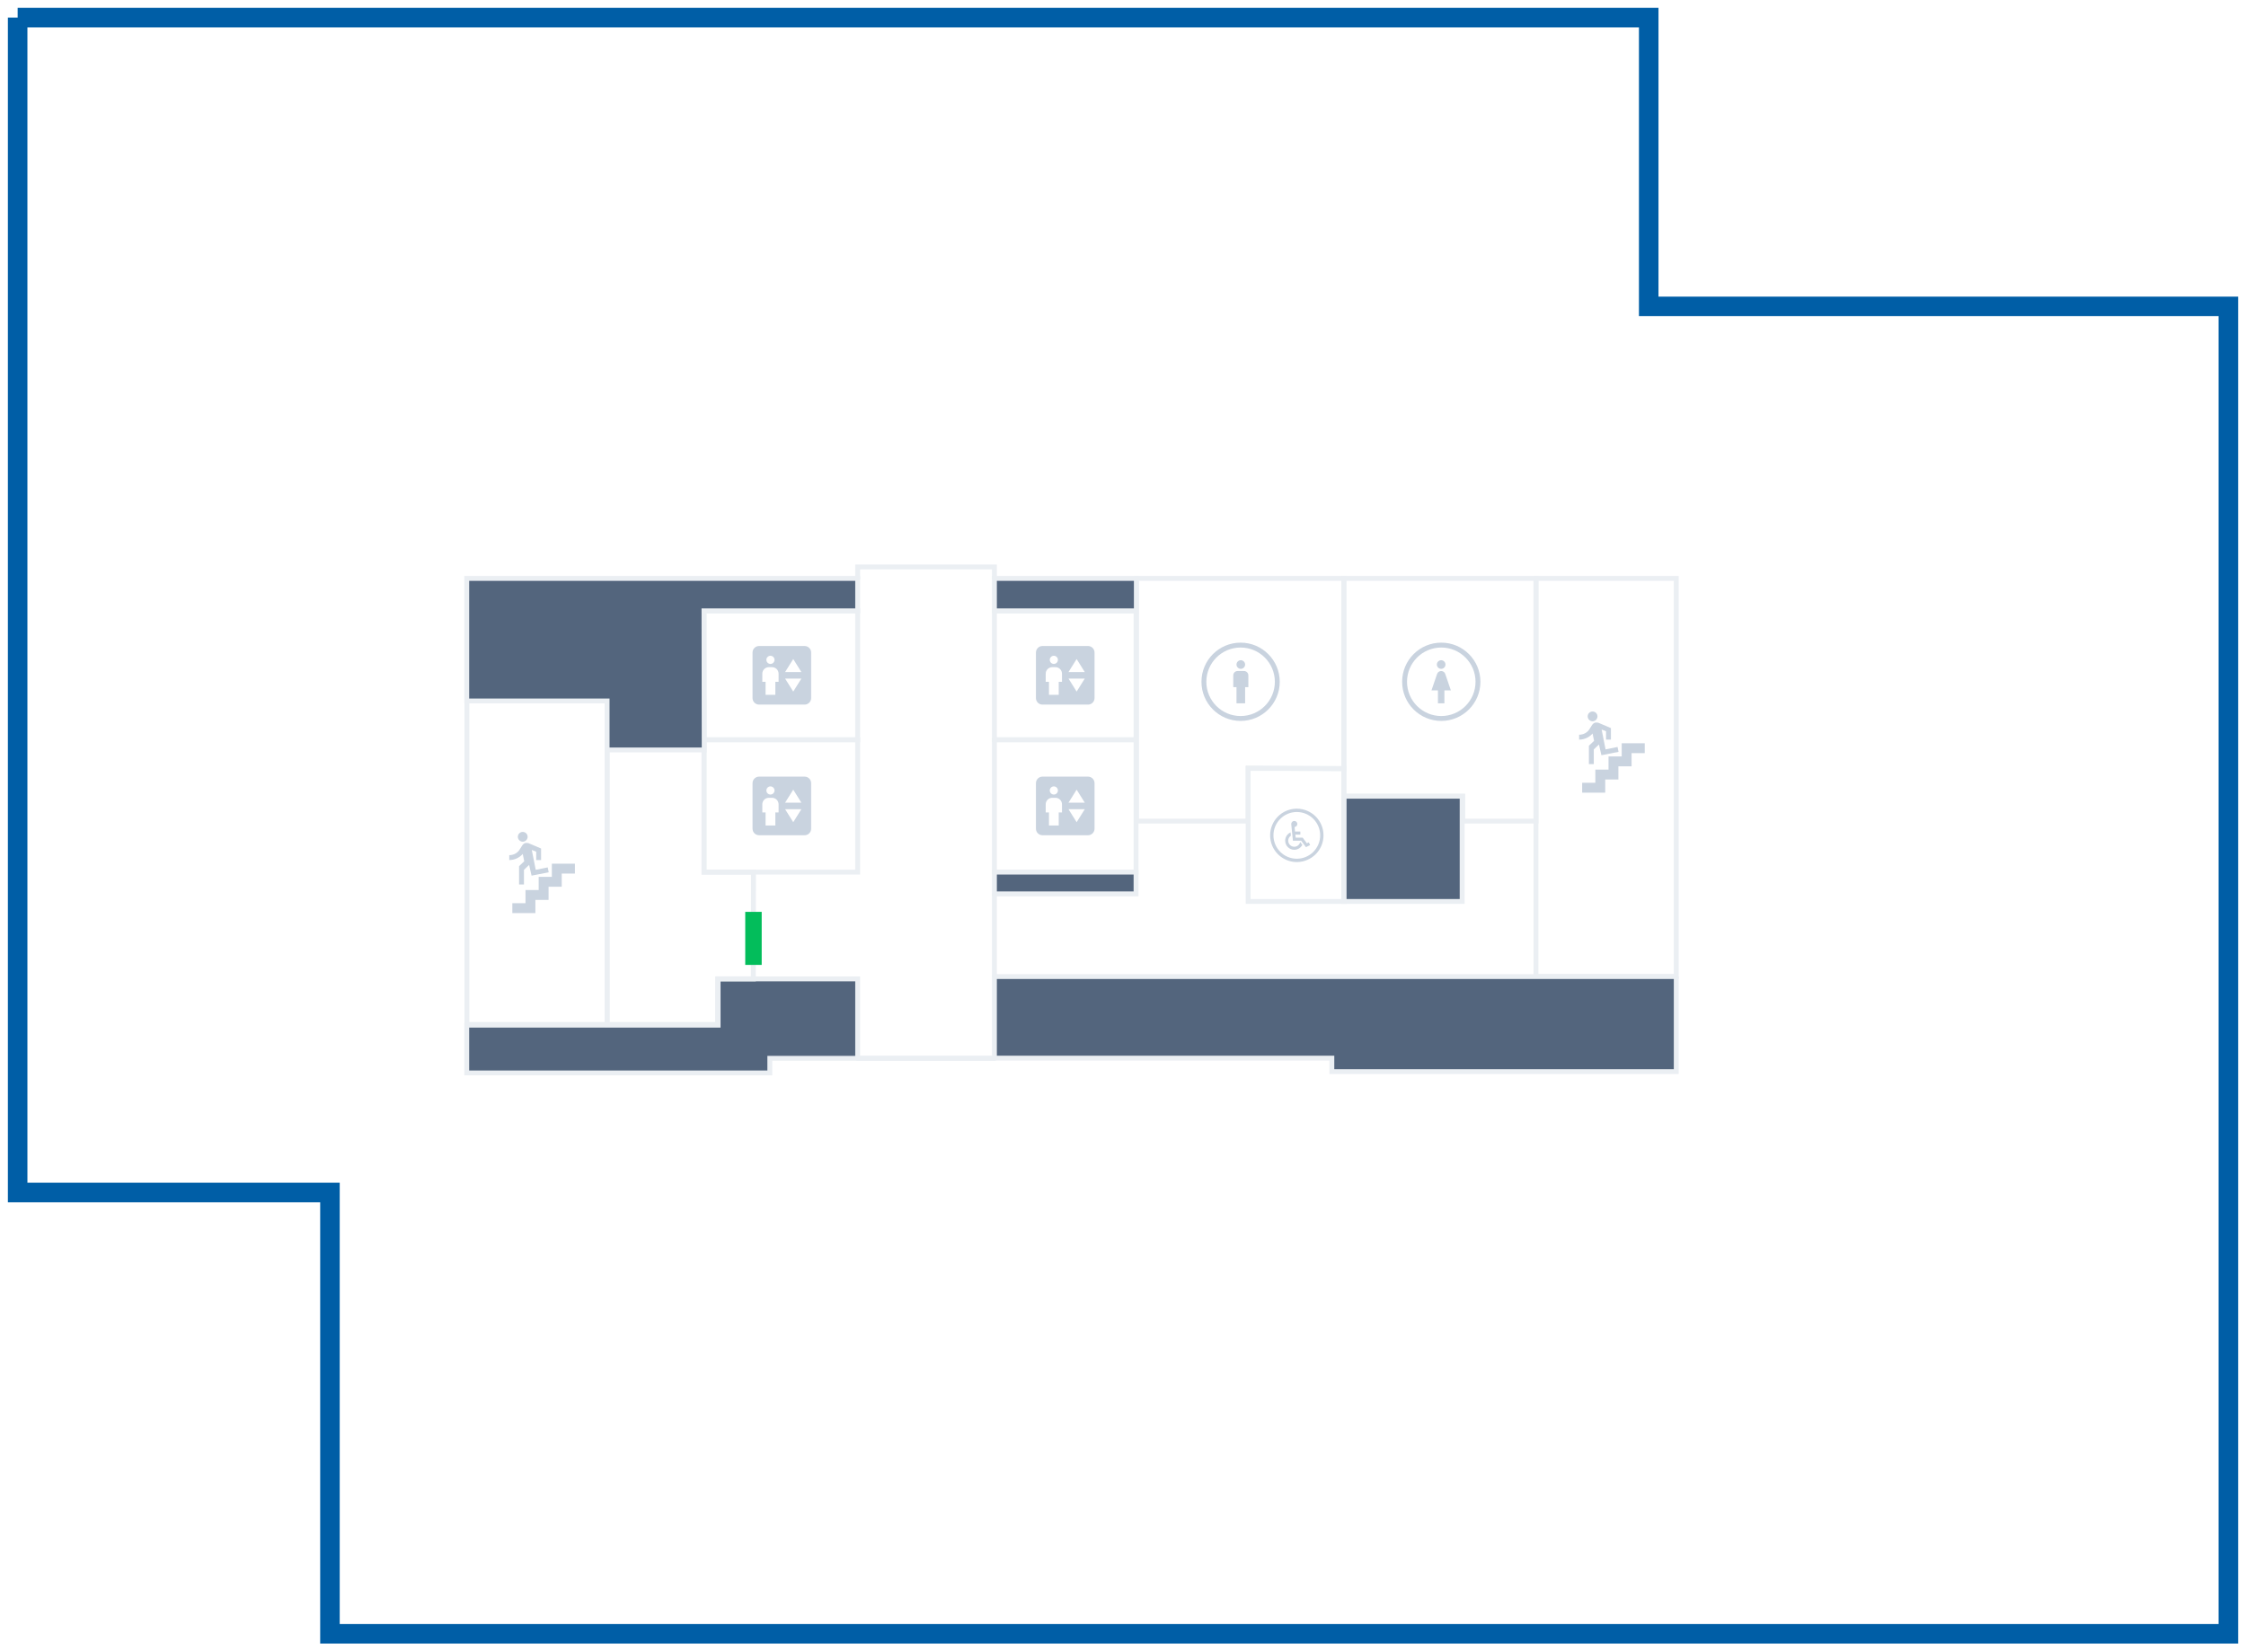
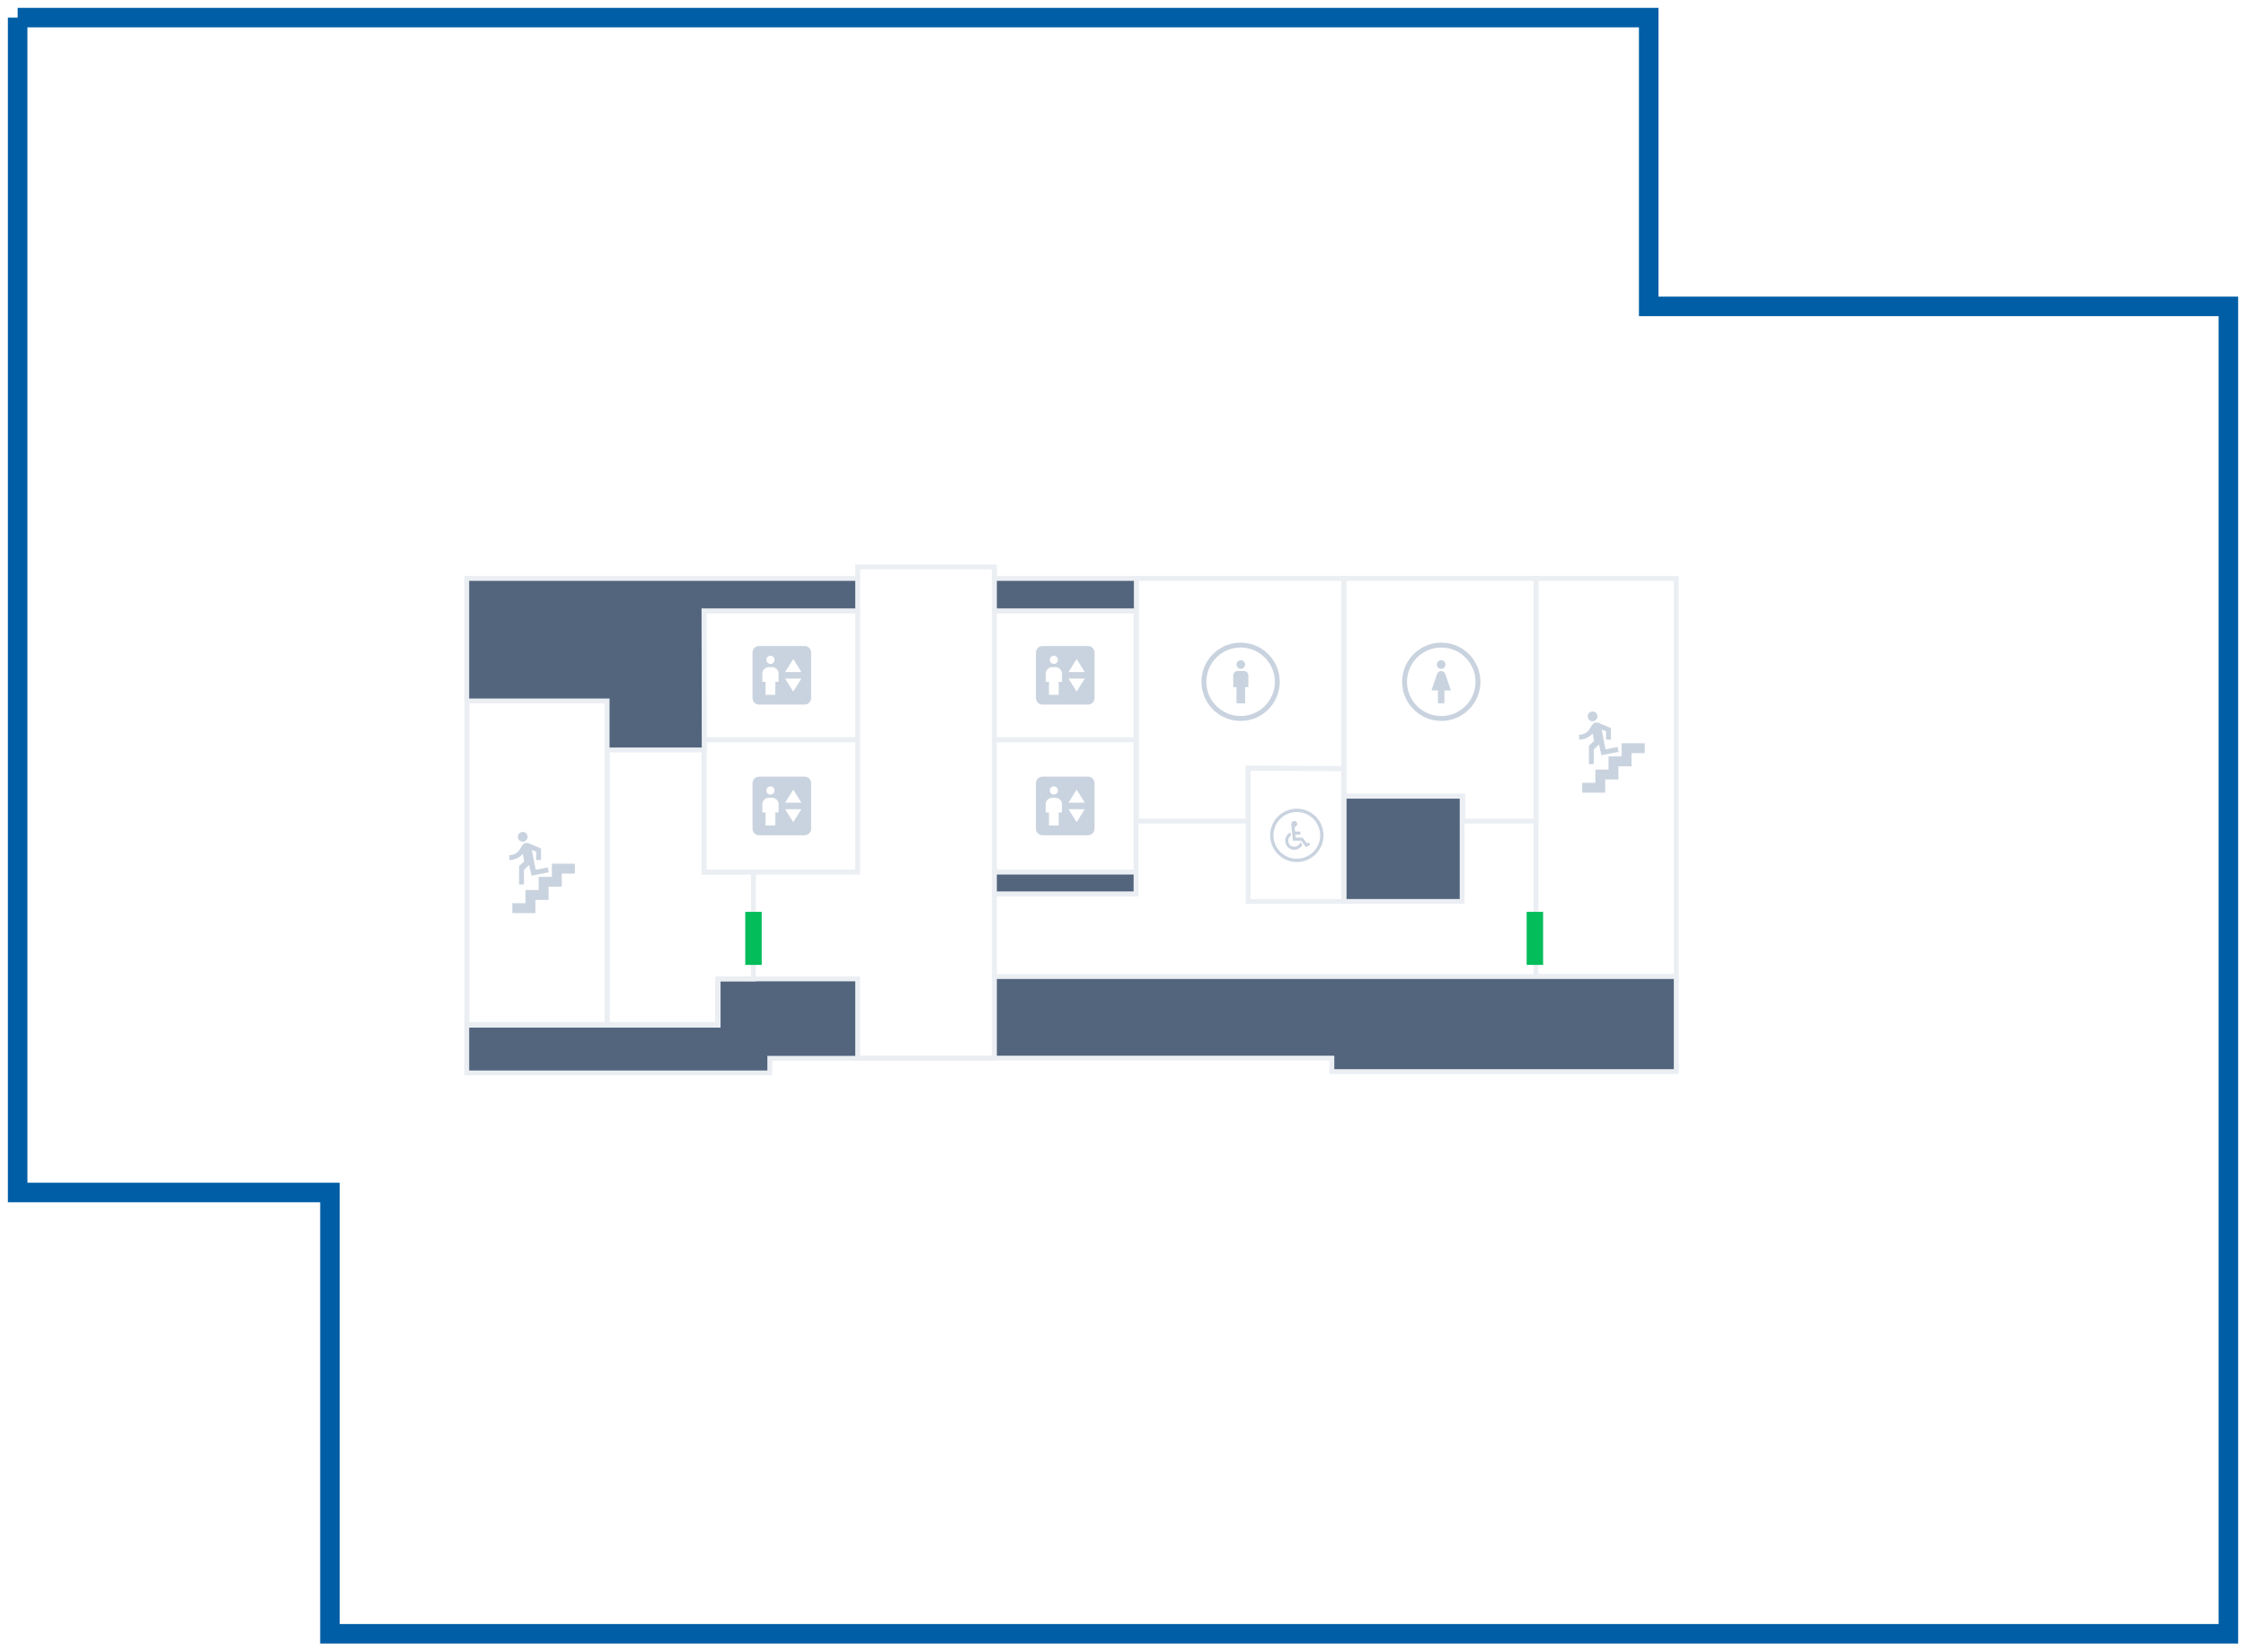
<svg xmlns="http://www.w3.org/2000/svg" width="100%" height="100%" viewBox="0 0 45989 33818" version="1.1" xml:space="preserve" style="fill-rule:evenodd;clip-rule:evenodd;stroke-linecap:round;stroke-miterlimit:1.5;">
  <g id="L09">
    <g id="detail">
      <path d="M20361.8,18305.1l0,1692.87" style="fill:none;stroke:#ebeff3;stroke-width:100px;" />
      <path d="M27517.5,11844.3l-4245.63,0l0,4969.72l2285.16,0l-0,-1086.47l1960.47,14.548l-0,-3897.79Z" style="fill:none;stroke:#ebeff3;stroke-width:100px;" />
      <path d="M31450.2,11844.3l-3932.75,0l-0,4460.72l2433.53,0l-0.547,509l1499.76,0l-0,-4969.72Z" style="fill:none;stroke:#ebeff3;stroke-width:100px;" />
      <rect x="31450.2" y="11844.3" width="2872.78" height="8153.72" style="fill:none;stroke:#ebeff3;stroke-width:100px;" />
      <rect x="9561" y="14354" width="2870" height="6624" style="fill:none;stroke:#ebeff3;stroke-width:100px;" />
      <path d="M17561.8,21672l2800,0" style="fill:none;stroke:#ebeff3;stroke-width:100px;" />
      <path d="M17561.8,21672l2800,0" style="fill:none;stroke:#ebeff3;stroke-width:100px;" />
      <path d="M17561.8,11844.3l0,-234.284l2800,0l0,234.284" style="fill:none;stroke:#ebeff3;stroke-width:100px;" />
      <path d="M34323,19998l-13961.2,0l0,1670l6909.16,0l-0.098,275.858l7052.1,-0l-0,-1945.86Z" style="fill:#53657d;stroke:#ebeff3;stroke-width:100px;" />
      <rect x="14415" y="12508.8" width="3146.84" height="2640" style="fill:none;stroke:#ebeff3;stroke-width:100px;" />
      <rect x="14415" y="15148.8" width="3146.84" height="2710" style="fill:none;stroke:#ebeff3;stroke-width:100px;" />
      <rect x="20361.8" y="12508.8" width="2900" height="2640" style="fill:none;stroke:#ebeff3;stroke-width:100px;" />
      <rect x="20361.8" y="15148.8" width="2900" height="2710" style="fill:none;stroke:#ebeff3;stroke-width:100px;" />
      <path d="M15762.9,21971l-6206.1,-0l0,-977.866l5147.16,0l0,-948.134l2857.84,0l0,1627l-1798.9,0l0,299Z" style="fill:#53657d;stroke:#ebeff3;stroke-width:100px;" />
      <rect x="20361.8" y="17858.8" width="2900" height="446.348" style="fill:#53657d;stroke:#ebeff3;stroke-width:100px;" />
      <path d="M15428,17858.8l-1013,0l0,-3504.78l-1984,-0l0,6624l2262,-0l0.654,-933l731.94,0l2.406,-2186.22Z" style="fill:none;stroke:#ebeff3;stroke-width:100px;" />
      <rect x="20361.8" y="11844.3" width="2905.94" height="664.5" style="fill:#53657d;stroke:#ebeff3;stroke-width:100px;" />
      <path d="M17561.8,11844.3l-8005,0l0,2509.72l2874.16,-0l-0,1003l1988.25,0l-4.249,-2848.22l3146.84,0l0,-664.5Z" style="fill:#53657d;stroke:#ebeff3;stroke-width:100px;" />
      <g>
        <path d="M33205.8,15220.4l-0,269.769l-269.77,0l0,269.77l-269.769,0l-0,269.77l-269.77,-0l-0,202.327l472.097,-0l-0,-269.77l269.77,0l-0,-269.769l269.769,-0l0,-269.77l269.77,0l-0,-202.327l-472.097,-0Z" style="fill:#c9d3df;fill-rule:nonzero;" />
        <path d="M32609.5,14770.3c-54.595,0 -100.174,-46.079 -100.174,-100.173c0,-56.098 45.579,-100.174 100.174,-100.174c55.596,0 100.174,44.076 100.174,100.174c-0,54.094 -44.578,100.173 -100.174,100.173m180.813,695.206l-50.086,-219.38l-105.684,100.174l0,300.521l-100.174,-0l0,-375.652l105.684,-100.174l-30.553,-150.26c-64.612,75.13 -164.786,125.217 -275.478,125.217l0,-100.174c95.666,0 175.304,-50.087 215.874,-121.21l50.087,-79.137c20.035,-31.054 50.087,-50.087 84.647,-50.087c15.527,-0 25.044,4.007 40.57,4.007l259.951,110.191l0,236.41l-100.173,0l-0,-171.297l-89.656,-35.061l80.139,406.706l245.426,-50.087l20.035,100.173l-350.609,69.12Z" style="fill:#c9d3df;fill-rule:nonzero;" />
      </g>
      <g>
        <path d="M11299.8,17686.4l-0,269.769l-269.77,0l0,269.77l-269.769,0l-0,269.77l-269.77,-0l-0,202.327l472.097,-0l-0,-269.77l269.77,0l-0,-269.769l269.769,-0l0,-269.77l269.77,0l-0,-202.327l-472.097,-0Z" style="fill:#c9d3df;fill-rule:nonzero;" />
        <path d="M10703.5,17236.3c-54.595,0 -100.174,-46.079 -100.174,-100.173c0,-56.098 45.579,-100.174 100.174,-100.174c55.596,-0 100.174,44.076 100.174,100.174c-0,54.094 -44.578,100.173 -100.174,100.173m180.813,695.206l-50.086,-219.38l-105.684,100.174l0,300.521l-100.174,-0l0,-375.652l105.684,-100.174l-30.553,-150.26c-64.612,75.13 -164.786,125.217 -275.478,125.217l0,-100.174c95.666,0 175.304,-50.087 215.874,-121.21l50.087,-79.137c20.035,-31.054 50.087,-50.087 84.647,-50.087c15.527,-0 25.044,4.007 40.57,4.007l259.951,110.191l0,236.41l-100.173,0l-0,-171.297l-89.656,-35.061l80.139,406.706l245.426,-50.087l20.035,100.173l-350.609,69.12Z" style="fill:#c9d3df;fill-rule:nonzero;" />
      </g>
      <path d="M22278.5,15903.8l-933.334,0c-73.333,0 -133.333,60 -133.333,133.334l0,933.333c0,73.333 60,133.333 133.333,133.333l933.334,0c73.333,0 133.333,-60 133.333,-133.333l0,-933.333c0,-73.334 -60,-133.334 -133.333,-133.334m-700,200c46,0 83.333,37.334 83.333,83.334c0,46 -37.333,83.333 -83.333,83.333c-46,0 -83.334,-37.333 -83.334,-83.333c0,-46 37.334,-83.334 83.334,-83.334m166.666,533.334l-66.666,-0l-0,266.666l-200,0l-0,-266.666l-66.667,-0l0,-166.667c0,-73.333 60,-133.333 133.333,-133.333l66.667,-0c73.333,-0 133.333,60 133.333,133.333l0,166.667m300,200l-166.666,-266.667l333.333,0l-166.667,266.667m-166.666,-400l166.666,-266.667l166.667,266.667l-333.333,-0Z" style="fill:#c9d3df;fill-rule:nonzero;" />
      <path d="M22278.5,13228.8l-933.334,0c-73.333,0 -133.333,60 -133.333,133.334l0,933.333c0,73.333 60,133.333 133.333,133.333l933.334,0c73.333,0 133.333,-60 133.333,-133.333l0,-933.333c0,-73.334 -60,-133.334 -133.333,-133.334m-700,200c46,0 83.333,37.334 83.333,83.334c0,46 -37.333,83.333 -83.333,83.333c-46,0 -83.334,-37.333 -83.334,-83.333c0,-46 37.334,-83.334 83.334,-83.334m166.666,533.334l-66.666,-0l-0,266.666l-200,0l-0,-266.666l-66.667,-0l0,-166.667c0,-73.333 60,-133.333 133.333,-133.333l66.667,-0c73.333,-0 133.333,60 133.333,133.333l0,166.667m300,200l-166.666,-266.667l333.333,0l-166.667,266.667m-166.666,-400l166.666,-266.667l166.667,266.667l-333.333,-0Z" style="fill:#c9d3df;fill-rule:nonzero;" />
      <path d="M16475.7,15903.8l-933.334,0c-73.333,0 -133.333,60 -133.333,133.334l0,933.333c0,73.333 60,133.333 133.333,133.333l933.334,0c73.333,0 133.333,-60 133.333,-133.333l0,-933.333c0,-73.334 -60,-133.334 -133.333,-133.334m-700,200c46,0 83.333,37.334 83.333,83.334c-0,46 -37.333,83.333 -83.333,83.333c-46,0 -83.334,-37.333 -83.334,-83.333c0,-46 37.334,-83.334 83.334,-83.334m166.666,533.334l-66.666,-0l-0,266.666l-200,0l-0,-266.666l-66.667,-0l-0,-166.667c-0,-73.333 60,-133.333 133.333,-133.333l66.667,-0c73.333,-0 133.333,60 133.333,133.333l0,166.667m300,200l-166.666,-266.667l333.333,0l-166.667,266.667m-166.666,-400l166.666,-266.667l166.667,266.667l-333.333,-0Z" style="fill:#c9d3df;fill-rule:nonzero;" />
      <path d="M16475.7,13228.8l-933.334,0c-73.333,0 -133.333,60 -133.333,133.334l0,933.333c0,73.333 60,133.333 133.333,133.333l933.334,0c73.333,0 133.333,-60 133.333,-133.333l0,-933.333c0,-73.334 -60,-133.334 -133.333,-133.334m-700,200c46,0 83.333,37.334 83.333,83.334c-0,46 -37.333,83.333 -83.333,83.333c-46,0 -83.334,-37.333 -83.334,-83.333c0,-46 37.334,-83.334 83.334,-83.334m166.666,533.334l-66.666,-0l-0,266.666l-200,0l-0,-266.666l-66.667,-0l-0,-166.667c-0,-73.333 60,-133.333 133.333,-133.333l66.667,-0c73.333,-0 133.333,60 133.333,133.333l0,166.667m300,200l-166.666,-266.667l333.333,0l-166.667,266.667m-166.666,-400l166.666,-266.667l166.667,266.667l-333.333,-0Z" style="fill:#c9d3df;fill-rule:nonzero;" />
      <path d="M29511.5,13160c-442.36,-0 -801.5,359.14 -801.5,801.5c0,442.36 359.14,801.5 801.5,801.5c442.36,-0 801.5,-359.14 801.5,-801.5c0,-442.36 -359.14,-801.5 -801.5,-801.5Zm0,100c387.168,-0 701.5,314.332 701.5,701.5c0,387.168 -314.332,701.5 -701.5,701.5c-387.168,-0 -701.5,-314.332 -701.5,-701.5c0,-387.168 314.332,-701.5 701.5,-701.5Zm-68.4,1143l0,-264.9l-132.45,-0l114.349,-335.099c11.037,-36.203 44.591,-62.251 84.326,-62.251c39.735,-0 73.289,26.048 84.327,62.251l114.348,335.099l-132.45,-0l0,264.9l-132.45,-0Zm66.225,-883c48.44,-0 88.3,39.86 88.3,88.3c0,48.44 -39.86,88.3 -88.3,88.3c-48.44,-0 -88.3,-39.86 -88.3,-88.3c0,-48.44 39.86,-88.3 88.3,-88.3Z" style="fill:#c9d3df;" />
      <path d="M25402.5,13160c-442.36,-0 -801.5,359.14 -801.5,801.5c0,442.36 359.14,801.5 801.5,801.5c442.36,-0 801.5,-359.14 801.5,-801.5c0,-442.36 -359.14,-801.5 -801.5,-801.5Zm0,100c387.168,-0 701.5,314.332 701.5,701.5c0,387.168 -314.332,701.5 -701.5,701.5c-387.168,-0 -701.5,-314.332 -701.5,-701.5c0,-387.168 314.332,-701.5 701.5,-701.5Zm-62.025,480.75l132.45,-0c48.44,-0 88.3,39.86 88.3,88.3l0,242.825l-66.225,-0l0,331.125l-176.6,-0l0,-331.125l-66.225,-0l0,-242.825c0,-48.44 39.86,-88.3 88.3,-88.3Zm66.225,-220.75c48.44,-0 88.3,39.86 88.3,88.3c0,48.44 -39.86,88.3 -88.3,88.3c-48.44,-0 -88.3,-39.86 -88.3,-88.3c0,-48.44 39.86,-88.3 88.3,-88.3Z" style="fill:#c9d3df;" />
      <path d="M26553.5,16560c-301.622,-0 -546.5,244.878 -546.5,546.5c0,301.622 244.878,546.5 546.5,546.5c301.622,-0 546.5,-244.878 546.5,-546.5c0,-301.622 -244.878,-546.5 -546.5,-546.5Zm0,68.185c263.989,-0 478.315,214.326 478.315,478.315c0,263.989 -214.326,478.315 -478.315,478.315c-263.989,0 -478.315,-214.326 -478.315,-478.315c-0,-263.989 214.326,-478.315 478.315,-478.315Zm72.473,618.165l41.023,54.697c-31.078,59.67 -93.544,100.693 -165.334,100.693c-102.868,-0 -186.467,-83.6 -186.467,-186.468c-0,-75.519 45.373,-139.85 110.326,-169.374l6.526,67.439c-32.631,22.376 -54.697,59.359 -54.697,101.935c0,68.683 55.63,124.312 124.312,124.312c57.805,-0 105.975,-39.78 119.96,-93.234l4.351,0Zm172.482,3.419l-38.847,19.268l-87.018,-115.92l-142.647,-0l-6.216,-62.156l102.246,0l0,-62.156l-108.772,0l-9.324,-93.233c31.389,-3.73 55.94,-29.835 55.94,-62.156c0,-34.185 -27.659,-62.156 -62.155,-62.156c-34.497,0 -62.156,27.971 -62.156,62.156l0,3.108l34.186,338.748l167.82,0l99.449,132.703l85.464,-42.577l-27.97,-55.629Z" style="fill:#c9d3df;fill-rule:nonzero;" />
      <rect x="27517.5" y="16305" width="2421.53" height="2155" style="fill:#53657d;stroke:#ebeff3;stroke-width:100px;" />
      <rect x="25557" y="15736" width="1960.47" height="2724" style="fill:none;stroke:#ebeff3;stroke-width:100px;" />
    </g>
    <g id="outline">
      <path d="M361.34,361l33397.5,0l0,5913.15l11869.2,-0l0,27182.8l-38872,0l0,-9037l-6394.66,0l0,-24059Z" style="fill:none;stroke:#005ea6;stroke-width:400px;" />
    </g>
    <g id="doors_acu">
      <rect id="ACU-15" x="15259.5" y="18673" width="337" height="1086" style="fill:#03bd5b;" />
    </g>
+     <g id="doors_contacts">
+       <rect id="DRH-L09-006" x="31259.498" y="18673" width="337" height="1086" style="fill:#03bd5b" />
+     </g>
  </g>
</svg>
